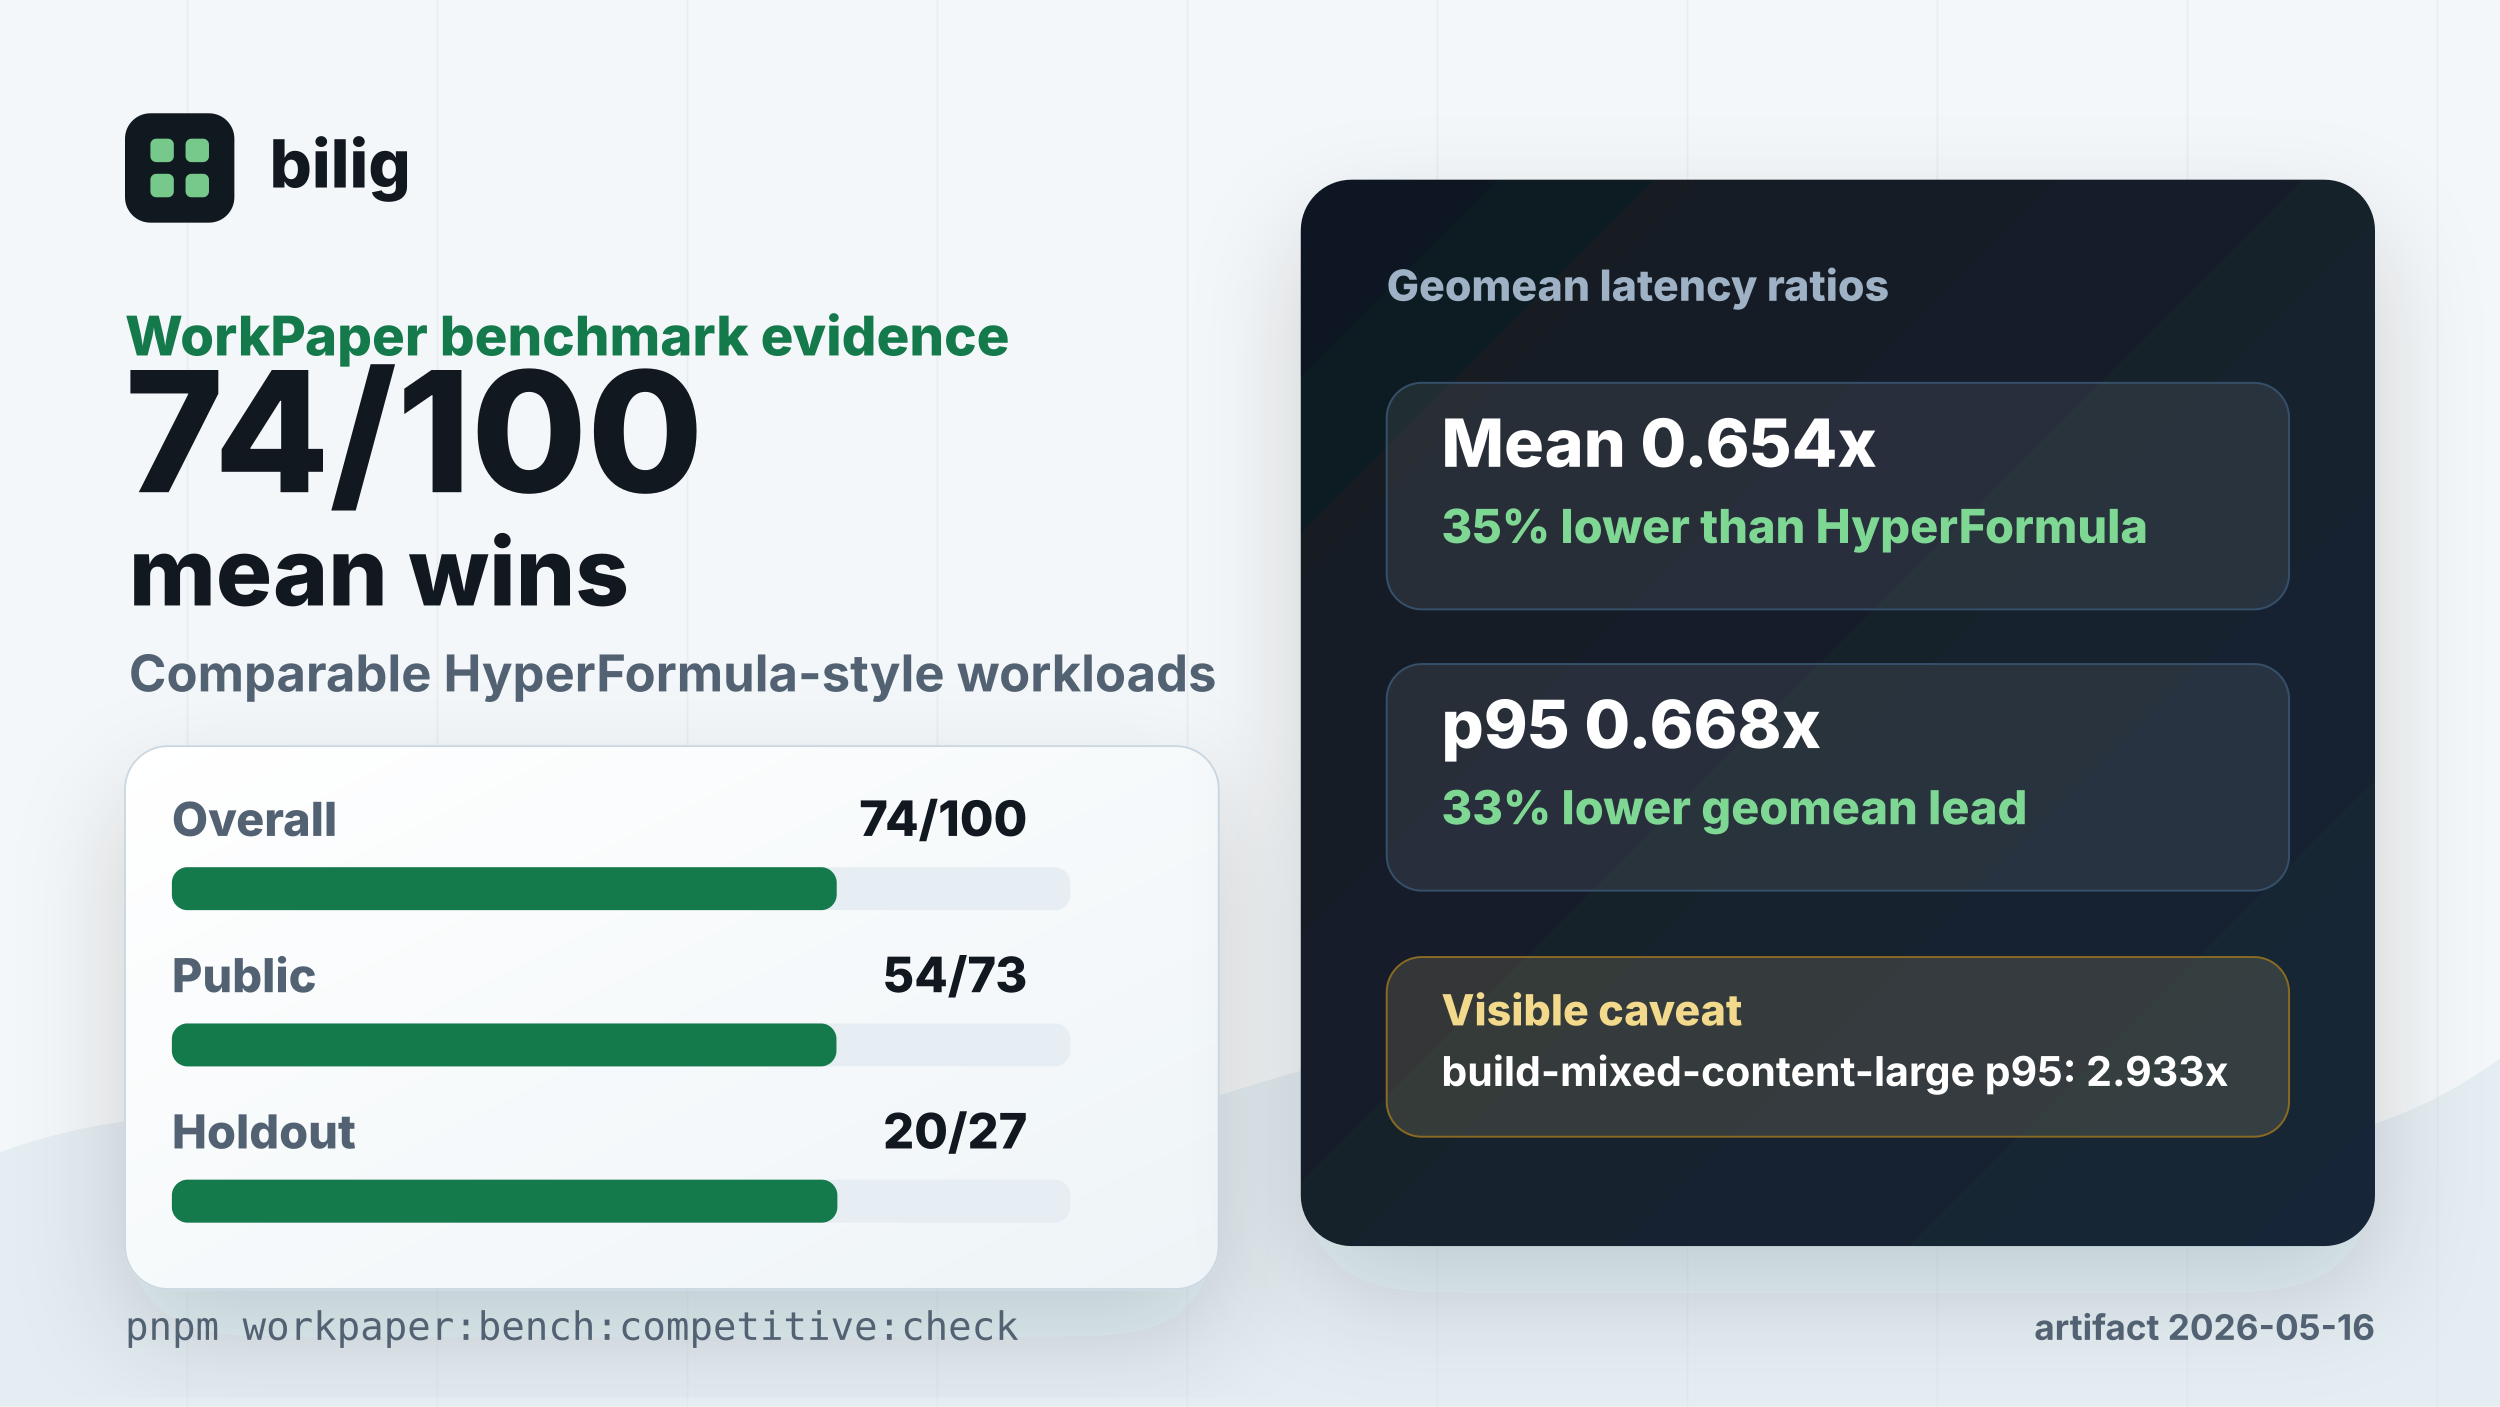
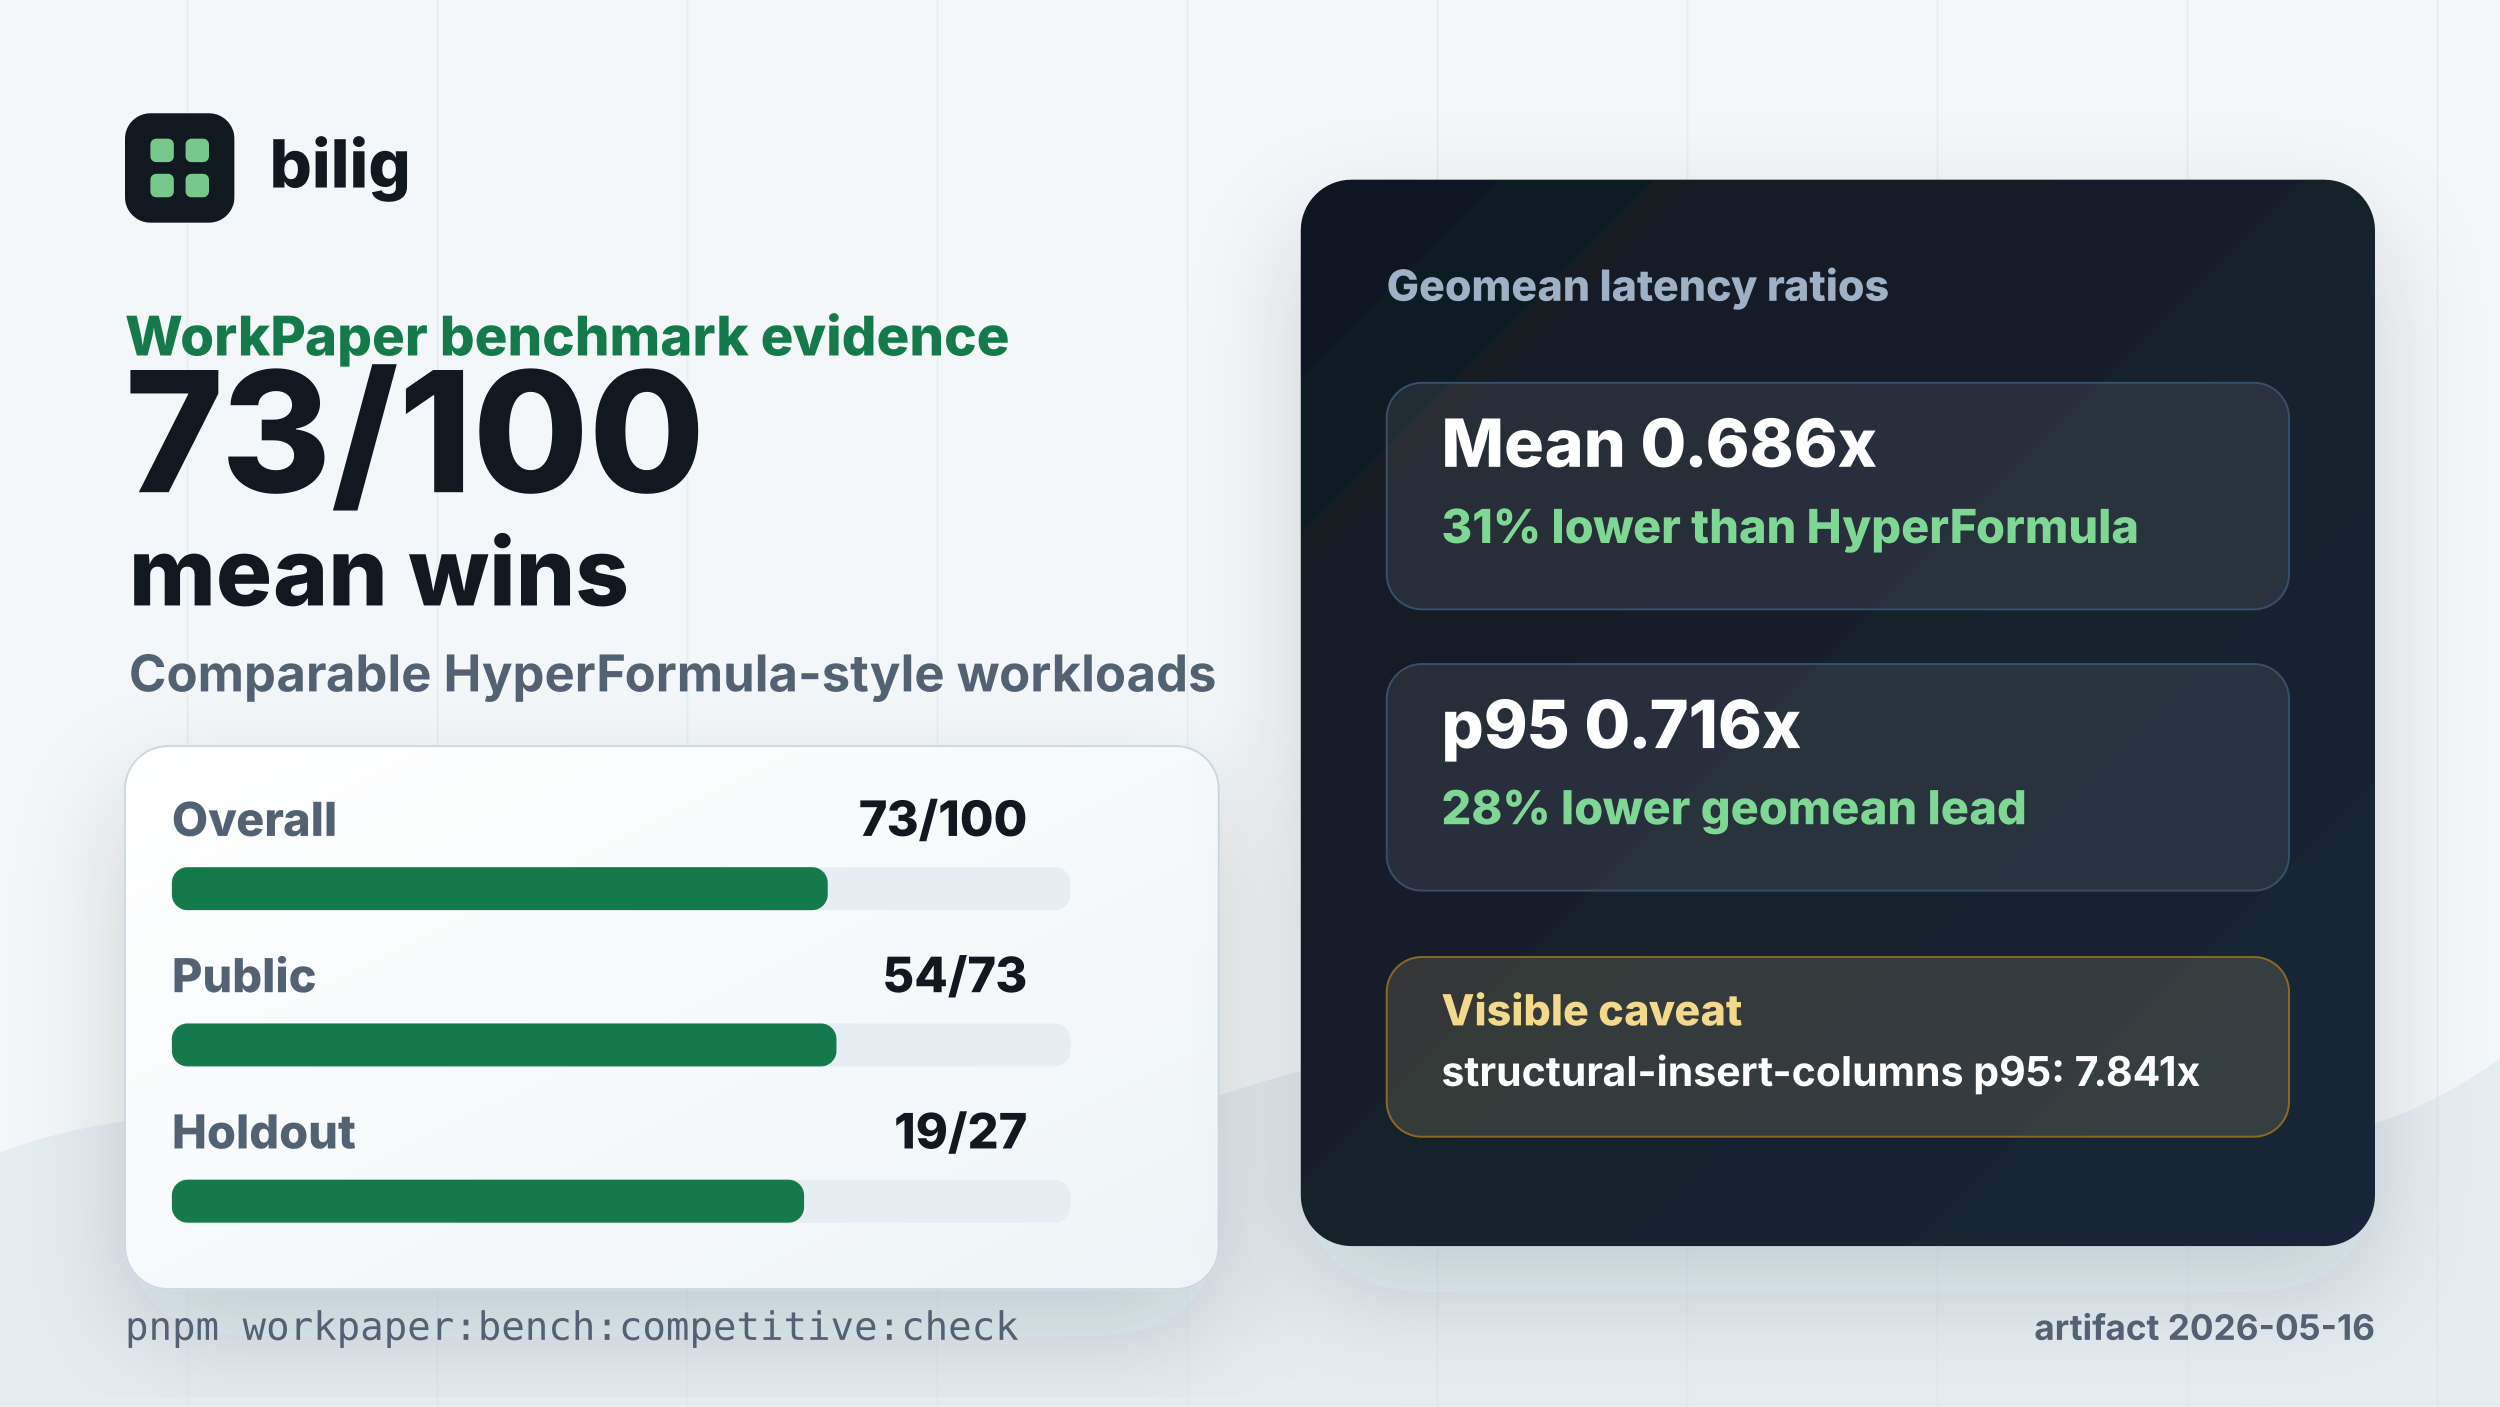
<svg xmlns="http://www.w3.org/2000/svg" width="1280" height="720" viewBox="0 0 1280 720">
  <defs>
    <linearGradient id="panel" x1="0" x2="1" y1="0" y2="1">
      <stop offset="0" stop-color="#ffffff" />
      <stop offset="1" stop-color="#eef4f7" />
    </linearGradient>
    <linearGradient id="dark" x1="0" x2="1" y1="0" y2="1">
      <stop offset="0" stop-color="#101820" />
      <stop offset="1" stop-color="#192838" />
    </linearGradient>
    <filter id="shadow" x="-20%" y="-20%" width="140%" height="140%">
      <feDropShadow dx="0" dy="24" stdDeviation="28" flood-color="#102033" flood-opacity="0.16" />
    </filter>
  </defs>
  <rect width="1280" height="720" fill="#f4f7f9" />
  <path d="M0 590 C190 520 340 674 520 600 C700 526 814 502 1000 560 C1135 602 1210 592 1280 542 L1280 720 L0 720 Z" fill="#e4edf2" />
  <g opacity="0.5" stroke="#d9e3ea" stroke-width="1">
    <path d="M96 0 V720" />
    <path d="M224 0 V720" />
    <path d="M352 0 V720" />
    <path d="M480 0 V720" />
    <path d="M608 0 V720" />
    <path d="M736 0 V720" />
    <path d="M864 0 V720" />
    <path d="M992 0 V720" />
    <path d="M1120 0 V720" />
    <path d="M1248 0 V720" />
  </g>
  <g transform="translate(64 58)">
    <rect x="0" y="0" width="56" height="56" rx="13" fill="#101820" />
    <rect x="13" y="13" width="12" height="12" rx="3" fill="#77c98b" />
    <rect x="31" y="13" width="12" height="12" rx="3" fill="#77c98b" />
    <rect x="13" y="31" width="12" height="12" rx="3" fill="#77c98b" />
    <rect x="31" y="31" width="12" height="12" rx="3" fill="#77c98b" />
    <text x="74" y="38" fill="#111820" font-family="Inter, Arial, Helvetica, sans-serif" font-size="34" font-weight="820">bilig</text>
  </g>
  <text x="64" y="182" fill="#147a4b" font-family="Inter, Arial, Helvetica, sans-serif" font-size="28" font-weight="820">WorkPaper benchmark evidence</text>
-   <text x="64" y="252" fill="#111820" font-family="Inter, Arial, Helvetica, sans-serif" font-size="86" font-weight="830" letter-spacing="0">74/100</text>
+   <text x="64" y="252" fill="#111820" font-family="Inter, Arial, Helvetica, sans-serif" font-size="86" font-weight="830" letter-spacing="0">73/100</text>
  <text x="66" y="310" fill="#111820" font-family="Inter, Arial, Helvetica, sans-serif" font-size="48" font-weight="800" letter-spacing="0">mean wins</text>
  <text x="66" y="354" fill="#526273" font-family="Inter, Arial, Helvetica, sans-serif" font-size="26" font-weight="650">Comparable HyperFormula-style workloads</text>
  <g filter="url(#shadow)">
    <rect x="64" y="382" width="560" height="278" rx="22" fill="url(#panel)" stroke="#cbd8e2" />
  </g>
  <g transform="translate(88 428)">
    <text x="0" y="0" fill="#526273" font-family="Inter, Arial, Helvetica, sans-serif" font-size="24" font-weight="760">Overall</text>
-     <text x="438" y="0" text-anchor="end" fill="#111820" font-family="Inter, Arial, Helvetica, sans-serif" font-size="25" font-weight="820">74/100</text>
+     <text x="438" y="0" text-anchor="end" fill="#111820" font-family="Inter, Arial, Helvetica, sans-serif" font-size="25" font-weight="820">73/100</text>
    <rect x="0" y="16" width="460" height="22" rx="8" fill="#e6edf3" />
-     <rect x="0" y="16" width="340.40" height="22" rx="8" fill="#147a4b" />
+     <rect x="0" y="16" width="335.80" height="22" rx="8" fill="#147a4b" />
  </g>
  <g transform="translate(88 508)">
    <text x="0" y="0" fill="#526273" font-family="Inter, Arial, Helvetica, sans-serif" font-size="24" font-weight="760">Public</text>
    <text x="438" y="0" text-anchor="end" fill="#111820" font-family="Inter, Arial, Helvetica, sans-serif" font-size="25" font-weight="820">54/73</text>
    <rect x="0" y="16" width="460" height="22" rx="8" fill="#e6edf3" />
    <rect x="0" y="16" width="340.27" height="22" rx="8" fill="#147a4b" />
  </g>
  <g transform="translate(88 588)">
    <text x="0" y="0" fill="#526273" font-family="Inter, Arial, Helvetica, sans-serif" font-size="24" font-weight="760">Holdout</text>
-     <text x="438" y="0" text-anchor="end" fill="#111820" font-family="Inter, Arial, Helvetica, sans-serif" font-size="25" font-weight="820">20/27</text>
+     <text x="438" y="0" text-anchor="end" fill="#111820" font-family="Inter, Arial, Helvetica, sans-serif" font-size="25" font-weight="820">19/27</text>
    <rect x="0" y="16" width="460" height="22" rx="8" fill="#e6edf3" />
-     <rect x="0" y="16" width="340.74" height="22" rx="8" fill="#147a4b" />
+     <rect x="0" y="16" width="323.70" height="22" rx="8" fill="#147a4b" />
  </g>
  <g filter="url(#shadow)">
    <rect x="666" y="92" width="550" height="546" rx="26" fill="url(#dark)" />
  </g>
  <text x="710" y="154" fill="#9fb2c5" font-family="Inter, Arial, Helvetica, sans-serif" font-size="22" font-weight="760">Geomean latency ratios</text>
  <g transform="translate(710 196)">
    <rect x="0" y="0" width="462" height="116" rx="18" fill="#ffffff" fill-opacity="0.08" stroke="#36506a" />
-     <text x="28" y="43" fill="#ffffff" font-family="Inter, Arial, Helvetica, sans-serif" font-size="34" font-weight="840">Mean 0.654x</text>
-     <text x="28" y="82" fill="#7ed894" font-family="Inter, Arial, Helvetica, sans-serif" font-size="24" font-weight="780">35% lower than HyperFormula</text>
+     <text x="28" y="43" fill="#ffffff" font-family="Inter, Arial, Helvetica, sans-serif" font-size="34" font-weight="840">Mean 0.686x</text>
+     <text x="28" y="82" fill="#7ed894" font-family="Inter, Arial, Helvetica, sans-serif" font-size="24" font-weight="780">31% lower than HyperFormula</text>
  </g>
  <g transform="translate(710 340)">
    <rect x="0" y="0" width="462" height="116" rx="18" fill="#ffffff" fill-opacity="0.08" stroke="#36506a" />
-     <text x="28" y="43" fill="#ffffff" font-family="Inter, Arial, Helvetica, sans-serif" font-size="34" font-weight="840">p95 0.668x</text>
-     <text x="28" y="82" fill="#7ed894" font-family="Inter, Arial, Helvetica, sans-serif" font-size="24" font-weight="780">33% lower geomean lead</text>
+     <text x="28" y="43" fill="#ffffff" font-family="Inter, Arial, Helvetica, sans-serif" font-size="34" font-weight="840">p95 0.716x</text>
+     <text x="28" y="82" fill="#7ed894" font-family="Inter, Arial, Helvetica, sans-serif" font-size="24" font-weight="780">28% lower geomean lead</text>
  </g>
  <g transform="translate(710 490)">
    <rect x="0" y="0" width="462" height="92" rx="18" fill="#f4d991" fill-opacity="0.14" stroke="#8a6a23" />
    <text x="28" y="35" fill="#f3d98b" font-family="Inter, Arial, Helvetica, sans-serif" font-size="22" font-weight="820">Visible caveat</text>
-     <text x="28" y="66" fill="#ffffff" font-family="Inter, Arial, Helvetica, sans-serif" font-size="21" font-weight="650">build-mixed-content-large p95: 2.933x</text>
+     <text x="28" y="66" fill="#ffffff" font-family="Inter, Arial, Helvetica, sans-serif" font-size="21" font-weight="650">structural-insert-columns p95: 7.841x</text>
  </g>
  <text x="64" y="686" fill="#526273" font-family="SFMono-Regular, Menlo, Consolas, monospace" font-size="20">pnpm workpaper:bench:competitive:check</text>
  <text x="1216" y="686" text-anchor="end" fill="#526273" font-family="Inter, Arial, Helvetica, sans-serif" font-size="18" font-weight="650">artifact 2026-05-16</text>
</svg>
